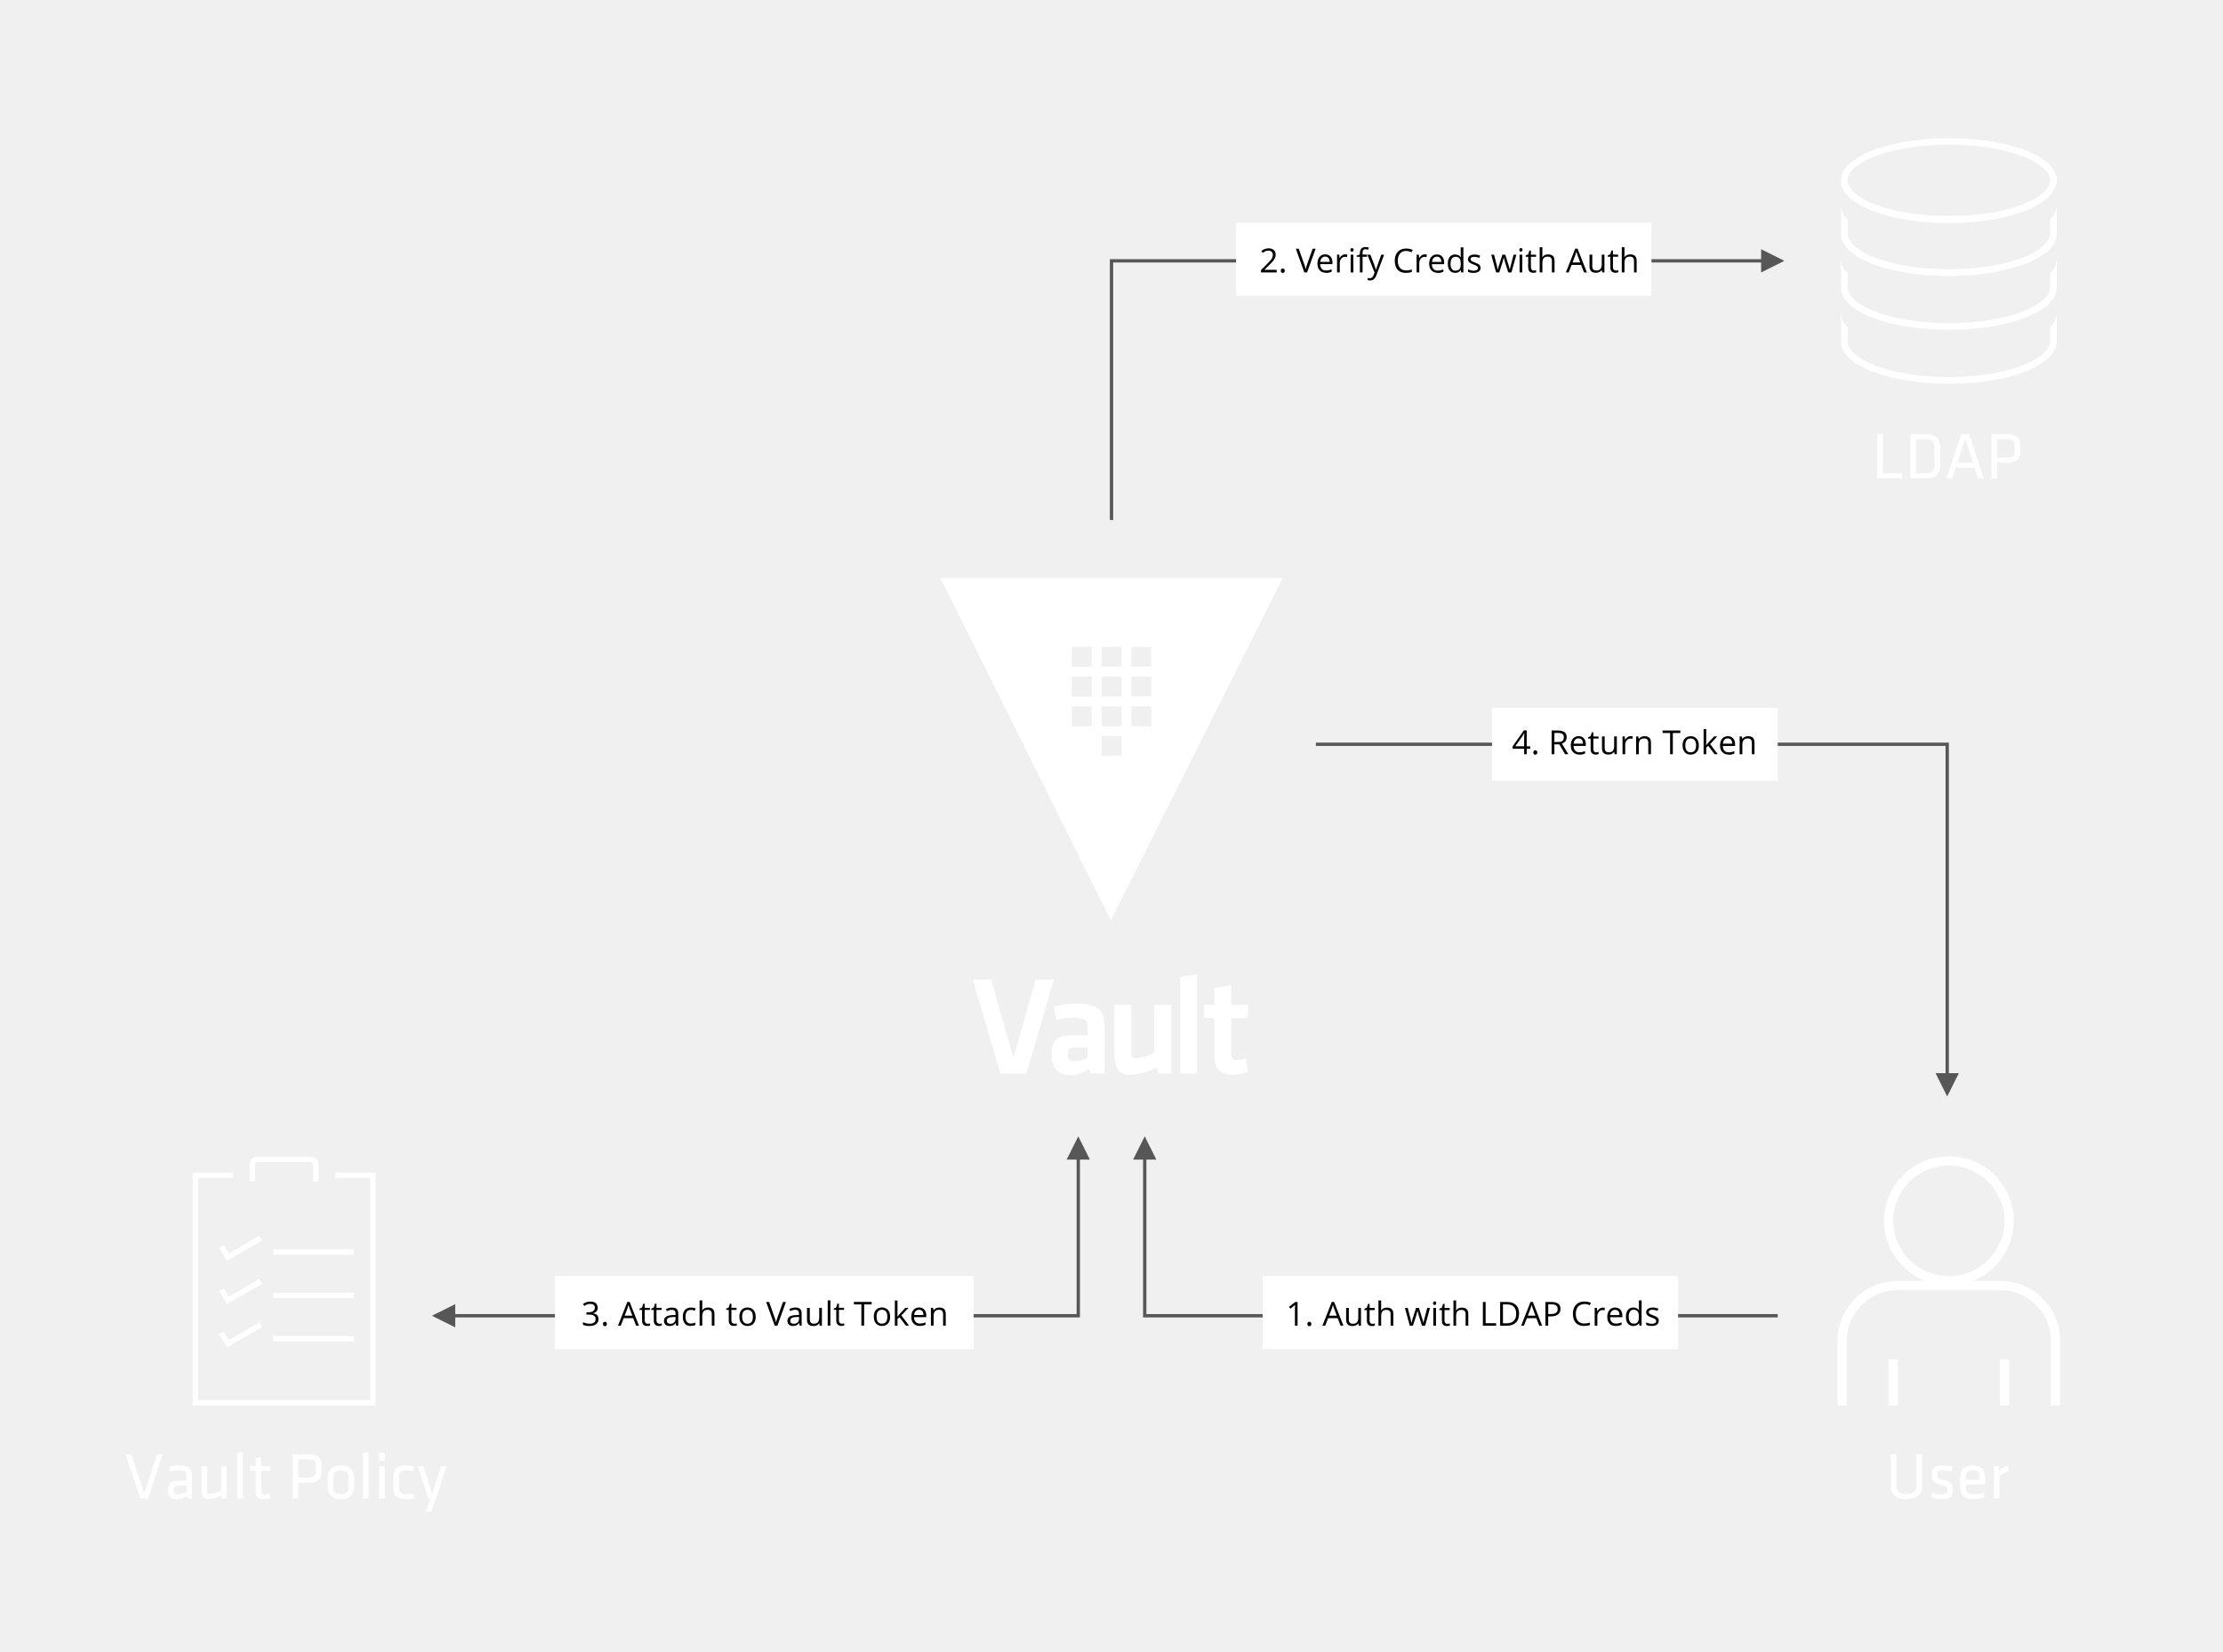
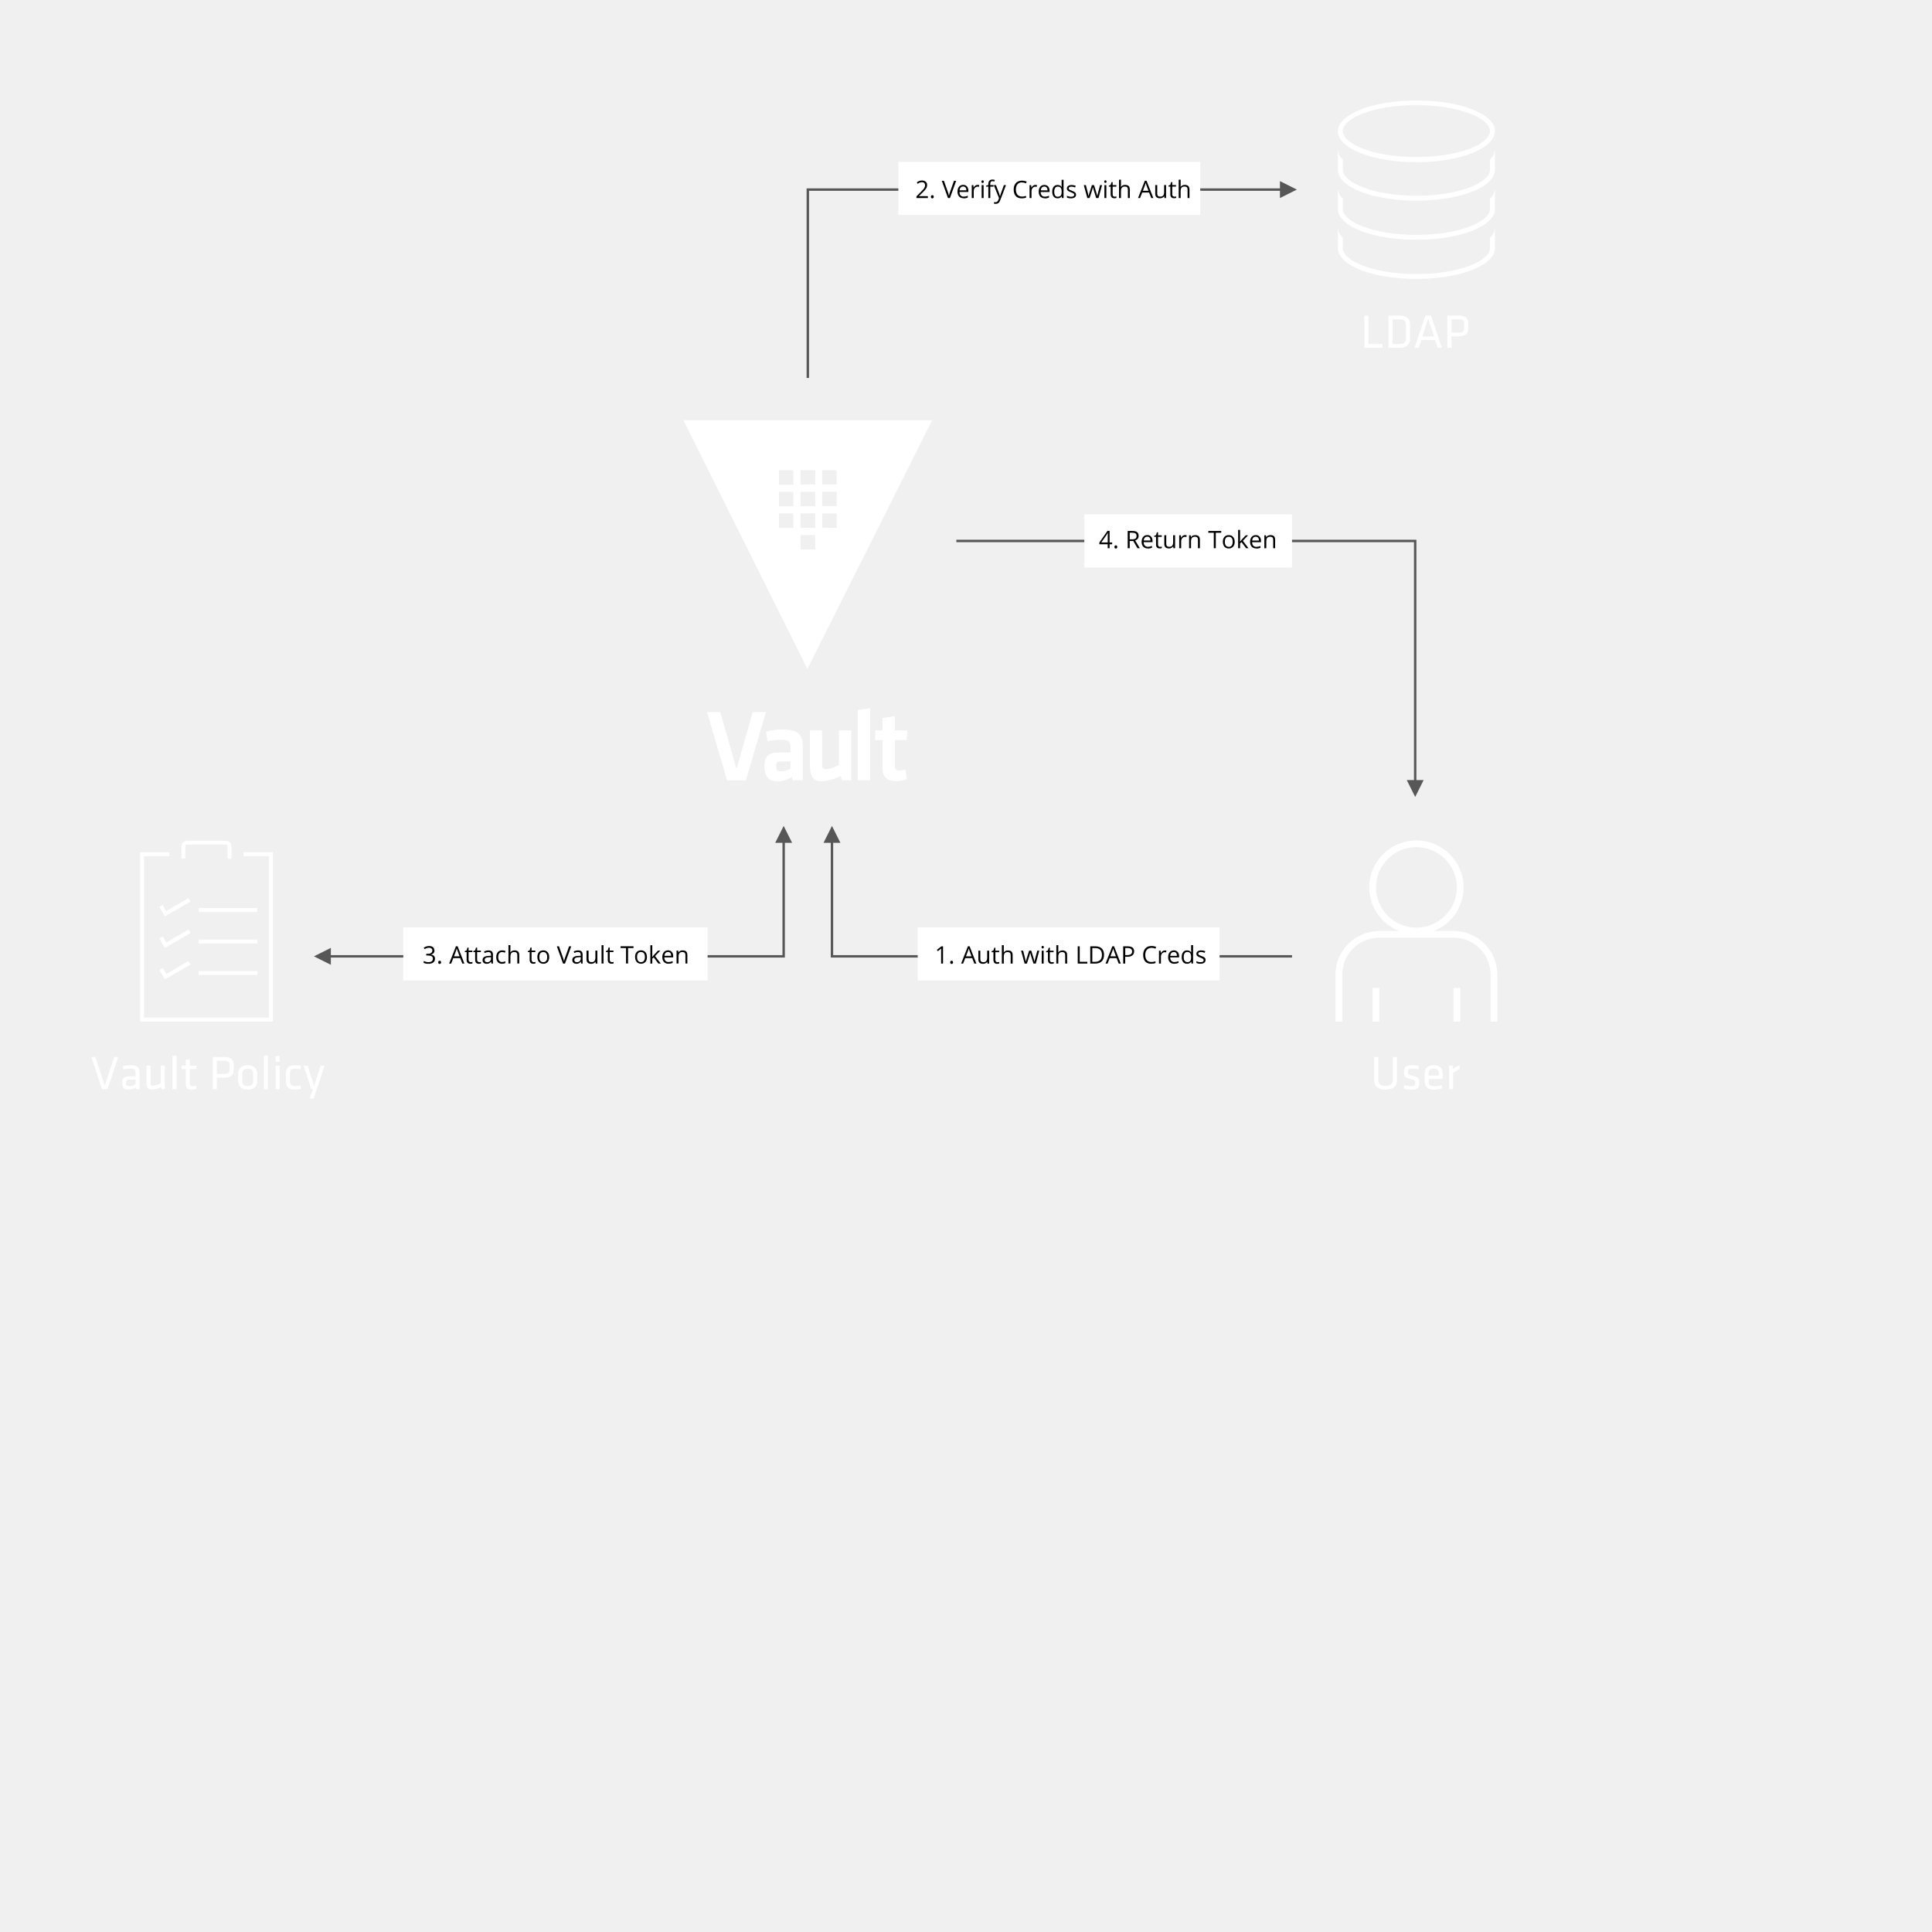
- <svg xmlns="http://www.w3.org/2000/svg" viewBox="0 0 669 497">
+ <svg xmlns="http://www.w3.org/2000/svg" viewBox="0 0 800 800">
  <g fill="none" fill-rule="evenodd">
    <path fill="#FFF" fill-rule="nonzero" d="M311.695 294.833h5.472l-8.314 28.304h-7.782l-8.31-28.304h5.47l6.74 23.547m27.43 4.703h-4.18l-.37-1.347c-1.8 1.187-3.9 1.82-6.05 1.82-3.72 0-5.31-2.59-5.31-6.147 0-4.21 1.8-5.81 5.94-5.81h4.89v-2.17c0-2.29-.62-3.1-3.89-3.1-1.9.02-3.79.23-5.64.63l-.62-3.95c2.28-.64 4.63-.96 6.99-.97 6.4 0 8.28 2.29 8.28 7.47v13.57zm-5.1-7.803h-3.77c-1.67 0-2.14.47-2.14 2.035 0 1.563.47 2.075 2.05 2.075 1.35-.017 2.68-.384 3.85-1.064l.02-3.046zm13.12-12.845v14.422c0 1.105.47 1.657 1.64 1.657 1.87-.213 3.68-.804 5.32-1.738v-14.34h5.1v20.66h-3.89l-.5-1.792c-2.52 1.3-5.29 2.054-8.11 2.21-3.38 0-4.59-2.412-4.59-6.105v-14.98h5.06zm14.76 20.648v-29.1l5.1-.713v29.827m15.22-.445c-1.44.513-2.95.786-4.47.81-3.72 0-5.6-1.78-5.6-5.473v-11.52h-3.05v-4.05h3.06v-5.13l5.09-.73v5.86h5.22l-.32 4.04h-4.9v10.78c-.06.51.11 1.02.47 1.38.36.36.87.52 1.37.44.87-.03 1.72-.17 2.55-.42l.61 3.99zM283 174l51.32 103L386 174H283zm57.428 20.677h5.974v5.935h-5.974v-5.935zm-11.896 23.95h-5.974v-6.04h5.974v6.04zm0-8.954h-5.974v-6.04h5.974v6.04zm0-8.955h-5.974v-6.04h5.974v6.04zm9.022 26.798h-6.04v-5.974h6.04v5.974zm0-8.955h-6.04v-5.97h6.04v5.98zm0-8.95h-6.04v-5.97h6.04v5.98zm0-8.99h-6.04v-5.93h6.04v5.94zm2.94 2.98h5.975v5.98h-6.05l.06-5.97zm0 14.93v-5.93h5.975v5.98l-5.98-.04z" />
    <g fill="#FFF">
      <g fill-rule="nonzero">
        <path d="M616.97 98.466v4.257c0 5.17-12.29 10.743-30.47 10.743s-30.47-5.574-30.47-10.743v-4.257c-1.014-1.013-1.624-1.723-1.928-3.75H554v8.007c0 7.196 14.32 12.77 32.5 12.77s32.5-5.574 32.5-12.77v-8.007h-.102c-.304 2.027-.914 2.737-1.93 3.75z" />
        <path d="M616.97 82.25v4.257c0 5.17-12.29 10.743-30.47 10.743s-30.47-5.574-30.47-10.743V82.25c-1.014-1.014-1.624-1.723-1.928-3.75H554v8.007c0 7.196 14.32 12.77 32.5 12.77s32.5-5.574 32.5-12.77V78.5h-.102c-.304 2.027-.914 2.736-1.93 3.75z" />
        <path d="M616.97 66.034v4.257c0 5.17-12.29 10.75-30.47 10.75s-30.47-5.57-30.47-10.74v-4.26c-1.014-1.01-1.624-1.72-1.928-3.75H554v8.01c0 7.2 14.32 12.77 32.5 12.77S619 77.49 619 70.29v-8.006h-.102c-.304 2.027-.914 2.736-1.93 3.75z" />
        <path d="M586.5 67.15c-18.18 0-32.5-5.677-32.5-12.772 0-7.094 14.32-12.77 32.5-12.77S619 47.08 619 54.278c0 7.195-14.32 12.87-32.5 12.87zm0-23.616c-18.18 0-30.47 5.574-30.47 10.743 0 5.17 12.29 10.743 30.47 10.743s30.47-5.574 30.47-10.743c0-5.17-12.29-10.743-30.47-10.743z" />
      </g>
      <path d="M566.66 130.68h-1.72V144h7.5v-1.54h-5.78v-11.78zm8.28 0h4.66c3.26 0 4.28 1.7 4.28 3.82v5.68c0 2.12-1.02 3.82-4.28 3.82h-4.66v-13.32zm1.72 1.54v10.24h2.88c2.02 0 2.62-.84 2.62-2.4v-5.44c0-1.56-.6-2.4-2.62-2.4h-2.88zm15.9-1.54l4.5 13.32h-1.74l-1.1-3.2h-5.66l-1.08 3.2h-1.74l4.5-13.32h2.32zm1.22 8.62l-2.38-7.38-2.38 7.38h4.76zm5.54 4.7v-13.32h4.82c2.86 0 3.86 1.24 3.86 3.28v1.98c0 2.06-1 3.3-3.86 3.3h-3.1V144h-1.72zm6.96-10.02c0-1.32-.56-1.76-2.2-1.76h-3.04v5.48h3.04c1.64 0 2.2-.46 2.2-1.76v-1.96z" />
    </g>
    <g fill="#FFF">
      <path d="M576.72 437.68v9.48c0 1.64-.9 2.5-3 2.5s-3-.86-3-2.5v-9.48H569v9.58c0 2.18 1.26 3.94 4.72 3.94s4.72-1.76 4.72-3.94v-9.58h-1.72zm10.98 10.7c0-1.94-.22-2.28-3.02-2.98-1.64-.4-1.66-.6-1.66-1.68 0-.88.2-1.22 1.64-1.22.8 0 1.88.12 2.7.28l.12-1.38c-.8-.22-1.82-.34-2.76-.34-2.56 0-3.36.82-3.36 2.62 0 2.02.22 2.52 2.64 3.12 1.96.48 2.04.6 2.04 1.64s-.26 1.32-1.8 1.32c-.84 0-1.94-.16-2.78-.4l-.22 1.32c.78.3 2.1.52 3.1.52 2.78 0 3.36-.92 3.36-2.82zm3.9-.78c0 1.54.42 2.16 2.32 2.16.96 0 2.02-.18 3.08-.46l.22 1.34c-.92.34-2.22.56-3.44.56-2.88 0-3.86-1.38-3.86-3.58v-2.92c0-2.02.92-3.64 3.82-3.64 2.88 0 3.66 1.66 3.66 3.68v2.04h-5.8v.82zm0-3.02v.8h4.18v-.8c0-1.36-.46-2.12-2.04-2.12s-2.14.76-2.14 2.12zm12.68-3.52c-.96.4-1.96 1-2.68 1.56l-.1-1.36h-1.46V451h1.68v-6.72c.8-.56 1.86-1.24 2.78-1.68l-.22-1.54z" />
      <g fill-rule="nonzero">
        <path d="M601.854 385.5h-8.096c7.26-2.917 12.284-9.86 12.284-18.056 0-10.694-8.794-19.444-19.542-19.444-10.748 0-19.542 8.75-19.542 19.444 0 8.195 5.165 15.14 12.284 18.056h-8.096c-10.05 0-18.146 8.056-18.146 18.056V423h2.792v-19.444c0-8.473 6.84-15.278 15.354-15.278h30.708c8.515 0 15.354 6.805 15.354 15.278V423H620v-19.444c0-10-8.096-18.056-18.146-18.056zm-32.104-18.056c0-9.166 7.538-16.666 16.75-16.666s16.75 7.5 16.75 16.666c0 9.167-7.538 16.667-16.75 16.667s-16.75-7.5-16.75-16.66z" />
        <path d="M568.354 409.11h2.792V423h-2.792zm33.5 0h2.792V423h-2.792z" />
      </g>
    </g>
    <g fill="#FFF">
      <path d="M42.22 451h2.32l4.4-13.32h-1.66l-3.9 11.82-3.9-11.82h-1.66l4.4 13.32zm15.58-6.78V451h-1.42l-.1-.72c-.86.6-1.98.92-3.16.92-1.82 0-2.58-1.08-2.58-2.8 0-2.02 1.02-2.74 2.98-2.74h2.6v-1.52c0-1.22-.54-1.64-2.12-1.64-.94 0-2.16.16-2.92.32l-.18-1.34c.92-.24 2.16-.42 3.2-.42 2.78 0 3.7 1.08 3.7 3.16zm-1.68 4.74v-1.9h-2.48c-1.04 0-1.42.32-1.42 1.3 0 1 .18 1.4 1.38 1.4.84 0 1.78-.32 2.52-.8zm4.54-7.7v7.46c0 1.5.56 2.48 2.12 2.48 1.16 0 2.84-.52 3.92-1.04l.16.84h1.36v-9.74h-1.68v7.36c-1.04.54-2.54.98-3.26.98-.62 0-.94-.26-.94-.9v-7.44h-1.68zM73.1 451v-13.96l-1.68.24V451h1.68zm8.06-1.46c-.62.16-1.1.24-1.56.24-.9 0-1-.36-1-1.08v-6.04h2.62l.14-1.4H78.6v-2.64l-1.68.24v2.4H75.2v1.4h1.72v6.32c0 1.62.78 2.22 2.42 2.22.72 0 1.44-.14 2.04-.36l-.22-1.3zm6.92 1.46v-13.32h4.82c2.86 0 3.86 1.24 3.86 3.28v1.98c0 2.06-1 3.3-3.86 3.3h-3.1V451h-1.72zm6.96-10.02c0-1.32-.56-1.76-2.2-1.76H89.8v5.48h3.04c1.64 0 2.2-.46 2.2-1.76v-1.96zm11.5 6.56c0 2.04-1.12 3.66-3.96 3.66s-3.96-1.62-3.96-3.66v-2.82c0-2.04 1.12-3.66 3.96-3.66s3.96 1.62 3.96 3.66v2.82zm-1.68-2.88c0-1.42-.76-2.14-2.28-2.14-1.52 0-2.28.72-2.28 2.14v2.94c0 1.42.76 2.14 2.28 2.14 1.52 0 2.28-.72 2.28-2.14v-2.94zm6.06 6.34v-13.96l-1.68.24V451h1.68zm4.88 0v-9.74h-1.68V451h1.68zm0-11.3v-2.42h-1.68v2.42h1.68zm6.48 11.5c.86 0 1.84-.14 2.34-.3l-.16-1.4c-.76.16-1.46.22-2.14.22-1.68 0-2.24-.48-2.24-2v-3.18c0-1.52.56-2 2.24-2 .68 0 1.38.06 2.14.22l.14-1.4c-.5-.16-1.46-.3-2.32-.3-3.04 0-3.88 1.3-3.88 3.54v3.06c0 2.24.76 3.54 3.88 3.54zm5.96 3.74h1.58l1.38-3.94 3.22-9.74h-1.66l-2.7 8.4-2.66-8.4h-1.66l3.16 9.74h.7l-1.36 3.94z" />
      <g fill-rule="nonzero">
        <path d="M113 423H58v-70.11h12.132v1.632H59.618v66.848h51.764v-66.848h-10.514v-1.63H113" />
        <path d="M68.272 379.467l-2.265-3.913 1.375-.815 1.456 2.52 9.22-5.38.81 1.46M68.272 392.5l-2.265-3.912 1.375-.815 1.456 2.526 9.22-5.38.81 1.46m-10.596 19.16l-2.265-3.92 1.375-.81 1.456 2.52 9.22-5.38.81 1.46m16.985-43.78h-1.618v-5.22c0-.41-.323-.66-.647-.66H77.412c-.405 0-.647.33-.647.66v5.13h-1.618v-5.14c0-1.3 1.052-2.28 2.265-2.28h16.176c1.294 0 2.265 1.06 2.265 2.28v5.21zm-13.588 20.38h24.265v1.63H82.265zm0 13.04h24.265v1.63H82.265zm0 13.04h24.265v1.63H82.265z" />
      </g>
    </g>
    <path stroke="#575757" d="M344.5 343.5v53M535 396H344" />
    <path fill="#575757" d="M344.5 342l3.5 7h-7" />
    <path stroke="#575757" d="M324.5 343.5v53m0-.5H131" />
    <path fill="#575757" d="M324.5 342l3.5 7h-7" />
    <path fill="#FFF" d="M167 384h126v22H167z" />
    <path fill="#000" d="M179.912 393.54c0 .457-.128.83-.383 1.12-.26.29-.62.483-1.09.58v.04c.57.07 1 .253 1.27.546.27.293.41.677.41 1.153 0 .68-.24 1.2-.71 1.56s-1.15.55-2.02.55c-.38 0-.72-.03-1.04-.09-.32-.06-.62-.16-.92-.3v-.77c.3.15.63.27.98.35.35.08.68.12.99.12 1.23 0 1.85-.49 1.85-1.45 0-.87-.68-1.3-2.04-1.3h-.71v-.7h.71c.56 0 1-.13 1.32-.37.33-.25.49-.59.49-1.02 0-.35-.12-.62-.36-.82-.24-.2-.56-.3-.97-.3-.32 0-.61.04-.89.12-.28.08-.59.24-.95.47l-.41-.55c.29-.23.63-.42 1.01-.55.38-.13.783-.2 1.21-.2.69 0 1.23.16 1.612.47.38.32.57.75.57 1.3zm1.548 4.942c0-.218.05-.383.15-.495.098-.112.24-.17.426-.17.19 0 .336.058.442.17.106.112.16.277.16.495 0 .212-.055.375-.162.49-.108.113-.254.17-.44.17-.166 0-.303-.052-.412-.154-.11-.103-.164-.27-.164-.506zm9.985.518l-.888-2.27h-2.862l-.88 2.27h-.838l2.822-7.168h.69L192.3 399h-.86zm-1.147-3.018l-.83-2.21c-.108-.28-.218-.625-.332-1.032-.072.313-.174.656-.308 1.03l-.84 2.212h2.31zm4.595 2.447c.143 0 .28-.02.415-.04.133-.02.24-.05.317-.07v.62c-.088.04-.217.07-.388.1-.17.03-.325.04-.462.04-1.035 0-1.552-.55-1.552-1.64v-3.19h-.767v-.39l.767-.34.34-1.14h.47v1.24h1.553v.63h-1.553v3.15c0 .32.077.57.23.74.153.17.363.26.63.26zm3.53 0c.143 0 .28-.02.415-.04.133-.02.24-.05.317-.07v.62c-.088.04-.217.07-.388.1-.17.03-.325.04-.46.04-1.036 0-1.554-.55-1.554-1.64v-3.19h-.767v-.39l.767-.34.342-1.14h.468v1.24h1.553v.63h-1.553v3.15c0 .32.077.57.23.74.153.17.363.26.63.26zm5.093.57l-.162-.77h-.04c-.265.33-.532.56-.797.68s-.596.18-.994.18c-.53 0-.946-.14-1.247-.41-.3-.28-.452-.67-.452-1.17 0-1.08.864-1.65 2.593-1.7l.908-.03v-.33c0-.42-.09-.73-.27-.93-.18-.2-.47-.3-.867-.3-.446 0-.95.13-1.514.41l-.25-.62c.264-.15.553-.26.868-.34.314-.09.63-.13.944-.13.638 0 1.11.14 1.42.42.306.28.46.74.46 1.36V399h-.6zm-1.83-.57c.503 0 .9-.14 1.188-.42.288-.28.432-.67.432-1.16v-.49l-.81.03c-.645.02-1.11.12-1.395.3-.28.18-.42.45-.42.83 0 .29.09.51.27.67.18.15.43.23.75.23zm6.24.66c-.776 0-1.376-.24-1.8-.72-.425-.48-.638-1.15-.638-2.03 0-.9.216-1.59.647-2.08.432-.49 1.046-.73 1.844-.73.25 0 .51.02.77.08.25.05.46.12.6.19l-.25.68c-.18-.07-.38-.13-.59-.18-.21-.05-.4-.07-.56-.07-1.09 0-1.64.69-1.64 2.08 0 .66.13 1.16.4 1.51.26.35.66.53 1.18.53.44 0 .9-.1 1.37-.29v.72c-.36.18-.81.28-1.35.28zm6.283-.1v-3.47c0-.44-.1-.76-.3-.98-.2-.22-.51-.33-.93-.33-.57 0-.98.15-1.24.46-.26.3-.39.81-.39 1.5v2.8h-.81v-7.6h.81v2.3c0 .28-.01.51-.04.69h.05c.16-.26.38-.46.68-.61.29-.15.63-.22 1.01-.22.65 0 1.14.15 1.47.47.33.31.49.8.49 1.48v3.5h-.81zm6.8-.57c.14 0 .28-.02.41-.04.13-.02.24-.05.31-.07v.62c-.09.04-.22.08-.39.1-.17.03-.33.04-.46.04-1.04 0-1.56-.55-1.56-1.64v-3.19h-.77v-.39l.76-.34.34-1.14h.46v1.24h1.56v.63h-1.56v3.15c0 .32.08.57.23.74.15.17.36.26.63.26zm6.42-2.11c0 .87-.22 1.55-.66 2.04-.44.49-1.05.73-1.82.73-.48 0-.91-.12-1.28-.34-.37-.23-.66-.55-.86-.97-.2-.42-.3-.91-.3-1.48 0-.88.22-1.56.65-2.04.43-.49 1.04-.73 1.81-.73.75 0 1.34.25 1.78.74.44.49.66 1.17.66 2.02zm-4.08 0c0 .68.13 1.2.41 1.56.27.36.67.54 1.2.54.53 0 .93-.18 1.21-.54.27-.36.41-.88.41-1.57 0-.68-.14-1.2-.41-1.55-.28-.36-.69-.53-1.22-.53s-.93.17-1.2.52c-.27.35-.41.86-.41 1.55zm12.29-4.46h.89l-2.57 7.14h-.82l-2.56-7.14h.88l1.64 4.62c.19.53.34 1.04.45 1.55.11-.53.27-1.06.46-1.58l1.63-4.59zm5.04 7.14l-.16-.77h-.04c-.27.33-.54.56-.8.68-.27.12-.6.18-1 .18-.53 0-.95-.14-1.25-.41-.3-.28-.46-.67-.46-1.17 0-1.08.86-1.65 2.59-1.7l.9-.03v-.34c0-.42-.09-.73-.27-.93-.18-.2-.47-.3-.87-.3-.45 0-.95.13-1.51.41l-.25-.62c.26-.15.55-.26.87-.34.31-.08.63-.12.94-.12.64 0 1.11.14 1.42.42.3.28.46.74.46 1.36V399h-.6zm-1.83-.57c.5 0 .9-.14 1.19-.42.29-.28.43-.67.43-1.16v-.49l-.81.03c-.65.02-1.11.12-1.4.3-.29.18-.43.45-.43.83 0 .29.08.51.26.67.17.15.42.23.74.23zm4.86-4.79v3.47c0 .43.1.76.29.97.2.21.51.32.93.32.56 0 .97-.16 1.22-.46.26-.31.39-.81.39-1.5v-2.81h.81V399h-.67l-.12-.718h-.05c-.16.264-.4.466-.69.606-.29.14-.63.21-1.01.21-.65 0-1.14-.155-1.46-.464-.32-.31-.49-.804-.49-1.485v-3.51h.82zm6.19 5.35h-.81v-7.6h.81v7.6zm3.44-.57c.14 0 .28-.02.41-.04.14-.02.24-.05.32-.07v.62c-.09.04-.22.07-.39.1s-.32.04-.46.04c-1.03 0-1.55-.55-1.55-1.64v-3.19h-.77v-.39l.76-.34.34-1.14h.47v1.24h1.55v.63h-1.55v3.15c0 .32.08.57.23.74.15.18.36.26.63.26zm6.72.57h-.83v-6.4h-2.26v-.74h5.35v.74h-2.26v6.4zm7.83-2.68c0 .87-.22 1.55-.66 2.04-.44.49-1.05.73-1.82.73-.48 0-.91-.12-1.28-.34-.37-.23-.66-.55-.86-.97-.2-.42-.3-.92-.3-1.48 0-.88.21-1.56.65-2.04.43-.49 1.04-.73 1.81-.73.75 0 1.34.25 1.79.74.44.49.66 1.17.66 2.02zm-4.08 0c0 .68.13 1.2.41 1.56.27.36.67.53 1.2.53s.93-.18 1.21-.54c.27-.36.41-.88.41-1.57 0-.68-.14-1.2-.41-1.55-.28-.36-.68-.53-1.22-.53-.53 0-.93.17-1.2.52-.27.34-.41.86-.41 1.55zm6.3-.06c.14-.2.35-.46.63-.78l1.73-1.84h.96l-2.17 2.28 2.32 3.07h-.98l-1.89-2.53-.61.52V399h-.8v-7.598h.8v4.03c0 .178-.02.454-.04.83h.04zm6.7 2.83c-.79 0-1.42-.24-1.87-.73-.46-.48-.69-1.15-.69-2.01 0-.87.21-1.55.63-2.06.43-.51 1-.76 1.71-.76.67 0 1.2.22 1.59.66.39.44.58 1.02.58 1.75v.51h-3.69c.02.63.18 1.11.48 1.43.3.33.72.49 1.27.49.57 0 1.14-.12 1.71-.36v.72c-.29.13-.56.21-.82.27-.256.05-.565.08-.926.08zm-.22-4.87c-.43 0-.77.14-1.03.42-.25.28-.4.67-.45 1.16h2.8c0-.51-.11-.9-.34-1.17-.23-.27-.56-.41-.98-.41zm7.23 4.78v-3.47c0-.44-.1-.77-.3-.98-.2-.21-.51-.32-.93-.32-.56 0-.97.15-1.23.46-.26.3-.39.8-.39 1.5v2.8h-.82v-5.35h.66l.13.73h.04c.16-.26.4-.46.7-.61.29-.14.63-.21 1-.21.64 0 1.13.15 1.45.46.32.31.49.8.49 1.49v3.5h-.81z" />
    <path stroke="#575757" d="M586 223.5v105m.5-104.5H396" />
    <path fill="#575757" d="M586 330l3.5-7h-7" />
    <path fill="#FFF" d="M449 213h86v22h-86z" />
    <path fill="#000" d="M460.518 225.36h-1.06V227h-.776v-1.64h-3.472v-.71l3.39-4.828h.858v4.8h1.06v.737zm-1.836-.738v-2.373c0-.47.016-1 .048-1.58h-.04c-.155.31-.3.57-.438.77l-2.23 3.17h2.66zm2.778 1.86c0-.218.05-.383.15-.495.098-.112.24-.17.426-.17.19 0 .336.058.442.17.106.112.16.277.16.495 0 .212-.055.375-.162.49-.108.113-.254.17-.44.17-.166 0-.303-.052-.412-.154-.11-.103-.164-.27-.164-.506zm6.328-2.45V227h-.83v-7.14h1.958c.876 0 1.523.17 1.94.504.42.336.628.84.628 1.514 0 .944-.478 1.582-1.435 1.914l1.93 3.208H471l-1.73-2.97h-1.49zm0-.714h1.138c.586 0 1.015-.116 1.29-.35.272-.232.41-.58.41-1.046 0-.472-.14-.812-.418-1.02-.28-.21-.726-.313-1.34-.313h-1.08v2.72zm7.49 3.78c-.79 0-1.415-.24-1.872-.723-.458-.482-.686-1.15-.686-2.007 0-.862.212-1.548.637-2.055.425-.508.995-.762 1.71-.762.672 0 1.203.22 1.593.67.39.44.586 1.03.586 1.75v.52h-3.686c.016.63.175 1.11.476 1.43.3.33.725.49 1.272.49.576 0 1.145-.12 1.71-.36v.73c-.288.13-.56.22-.814.27-.256.06-.564.08-.926.08zm-.22-4.87c-.43 0-.772.14-1.027.42-.25.28-.4.67-.45 1.164h2.8c0-.512-.11-.903-.34-1.175-.23-.272-.55-.408-.97-.408zm5.298 4.2c.144 0 .282-.01.415-.03.14-.022.24-.044.32-.067v.62c-.09.05-.21.08-.39.11-.17.03-.32.04-.46.04-1.03 0-1.55-.54-1.55-1.63v-3.18h-.76v-.39l.77-.34.34-1.14h.47v1.24h1.56v.63h-1.56v3.15c0 .32.08.57.23.74.16.18.37.26.63.26zm2.564-4.78v3.472c0 .436.1.762.298.977.198.215.51.322.932.322.56 0 .97-.16 1.228-.46.26-.31.39-.81.39-1.5v-2.82h.81V227h-.67l-.117-.718h-.04c-.16.264-.39.466-.69.606-.29.14-.63.21-1.01.21-.65 0-1.14-.155-1.46-.464-.32-.31-.48-.804-.48-1.485v-3.51h.82zm7.817-.097c.238 0 .45.02.64.06l-.112.75c-.222-.04-.417-.07-.586-.07-.44 0-.81.18-1.12.53-.31.35-.46.79-.46 1.32V227h-.81v-5.352h.67l.09.992h.04c.19-.35.43-.617.71-.806.28-.19.59-.283.92-.283zm5.303 5.45v-3.46c0-.43-.1-.76-.298-.97-.198-.21-.51-.32-.932-.32-.56 0-.97.15-1.23.46-.26.31-.392.81-.392 1.5v2.8h-.81v-5.35h.66l.13.73h.04c.166-.26.4-.46.698-.61.3-.14.633-.21 1-.21.646 0 1.13.16 1.456.47.326.31.49.81.49 1.49V227h-.812zm7.393 0h-.83v-6.4h-2.26v-.74h5.35v.74h-2.26v6.4zm7.832-2.68c0 .88-.22 1.56-.66 2.05-.44.49-1.046.74-1.82.74-.48 0-.904-.11-1.275-.33-.37-.22-.658-.54-.86-.96-.2-.42-.302-.91-.302-1.47 0-.87.218-1.55.654-2.04.436-.48 1.042-.73 1.816-.73.75 0 1.344.25 1.785.75.44.5.662 1.17.662 2.02zm-4.077 0c0 .69.136 1.21.41 1.57.273.36.675.54 1.206.54.53 0 .933-.18 1.208-.53.275-.35.413-.88.413-1.56s-.138-1.2-.413-1.55c-.275-.35-.68-.53-1.218-.53-.53 0-.93.17-1.2.52-.27.35-.406.87-.406 1.56zm6.298-.06c.14-.19.354-.45.64-.78l1.728-1.83h.962l-2.168 2.28 2.32 3.07h-.982l-1.89-2.53-.61.53v2h-.8v-7.59h.8v4.03c0 .18-.013.46-.04.83h.04zm6.71 2.84c-.792 0-1.416-.24-1.873-.72-.458-.48-.686-1.15-.686-2 0-.86.212-1.55.637-2.05.425-.51.995-.76 1.71-.76.672 0 1.203.22 1.593.67.39.44.586 1.02.586 1.75v.52h-3.686c.016.63.175 1.11.476 1.43.3.33.725.49 1.272.49.576 0 1.145-.12 1.71-.36v.73c-.288.13-.56.21-.814.27-.25.06-.56.08-.92.08zm-.22-4.87c-.43 0-.773.14-1.028.42-.256.28-.406.67-.452 1.17h2.798c0-.51-.114-.9-.342-1.17-.228-.27-.553-.41-.976-.41zm7.23 4.77v-3.46c0-.43-.098-.76-.297-.97-.2-.21-.51-.32-.94-.32-.56 0-.97.15-1.23.46-.26.31-.39.81-.39 1.5v2.8h-.81v-5.35h.66l.13.73h.04c.16-.26.4-.46.7-.61.3-.14.63-.21 1-.21.64 0 1.13.16 1.45.47.32.31.49.81.49 1.49V227h-.81z" />
    <path fill="#FFF" d="M380 384h125v22H380z" />
    <path fill="#000" d="M390.49 399h-.79v-5.088c0-.423.013-.823.04-1.2-.07.067-.146.14-.23.214-.085.075-.472.392-1.162.952l-.43-.557 1.89-1.46h.683V399zm2.97-.518c0-.218.05-.383.15-.495.098-.112.24-.17.426-.17.19 0 .336.058.442.17.106.112.16.277.16.495 0 .212-.055.375-.162.49-.108.113-.254.17-.44.17-.166 0-.303-.052-.412-.154-.11-.103-.164-.27-.164-.506zm9.985.518l-.888-2.27h-2.862l-.88 2.27h-.838l2.822-7.168h.69L404.3 399h-.86zm-1.147-3.018l-.83-2.21c-.108-.28-.218-.625-.332-1.032-.072.313-.174.656-.308 1.03l-.84 2.212h2.31zm3.628-2.334v3.472c0 .436.1.762.298.977.198.215.51.322.932.322.56 0 .97-.16 1.228-.46.26-.31.388-.81.388-1.5v-2.82h.81V399h-.668l-.117-.718h-.044c-.166.264-.396.466-.69.606-.296.14-.632.21-1.01.21-.65 0-1.138-.155-1.462-.464-.32-.31-.48-.804-.48-1.485v-3.51h.82zm7.104 4.78c.144 0 .282-.01.415-.03.134-.022.24-.044.318-.067v.62c-.088.05-.218.08-.388.11s-.325.04-.462.04c-1.035 0-1.553-.54-1.553-1.63v-3.18h-.766v-.39l.766-.34.342-1.14h.47v1.24h1.552v.63h-1.553v3.15c0 .32.08.57.23.74.16.18.37.26.63.26zm5.464.572v-3.462c0-.436-.1-.762-.298-.976-.198-.215-.51-.323-.932-.323-.563 0-.974.15-1.233.45-.25.3-.38.81-.38 1.5v2.8h-.81v-7.6h.81v2.3c0 .28-.01.5-.04.69h.05c.16-.26.39-.46.68-.61.3-.15.63-.22 1.01-.22.66 0 1.15.15 1.47.46.33.31.49.8.49 1.48v3.5h-.81zm9.443 0l-.98-3.14c-.063-.192-.178-.628-.348-1.308h-.04c-.13.57-.25 1.01-.34 1.318l-1.02 3.13h-.94l-1.46-5.352h.85l.78 3.072c.18.703.28 1.176.31 1.42h.04c.03-.185.09-.425.17-.72.08-.294.15-.528.21-.7l.98-3.072h.88l.95 3.072c.18.56.3 1.03.37 1.41h.04c.01-.116.05-.297.1-.54.06-.245.39-1.56 1.02-3.942h.84L428.9 399h-.962zm4.22 0h-.81v-5.352h.81V399zm-.88-6.802c0-.185.046-.32.137-.407.09-.08.205-.13.342-.13.13 0 .242.05.337.14.094.09.14.23.14.41 0 .19-.046.32-.14.41-.095.09-.207.14-.337.14-.137 0-.25-.04-.342-.13-.09-.09-.137-.22-.137-.4zm4.327 6.23c.143 0 .28-.01.415-.03.13-.022.23-.044.31-.067v.62c-.09.05-.22.08-.39.11s-.33.04-.46.04c-1.04 0-1.55-.54-1.55-1.63v-3.18h-.77v-.39l.76-.34.34-1.14h.47v1.24h1.55v.63h-1.56v3.15c0 .32.08.57.23.74.15.18.36.26.63.26zm5.463.572v-3.462c0-.436-.1-.762-.297-.976-.2-.215-.51-.323-.933-.323-.563 0-.974.15-1.233.45-.26.3-.388.81-.388 1.5v2.8h-.81v-7.6h.81v2.3c0 .28-.013.5-.04.69h.05c.16-.26.386-.46.68-.61.295-.15.63-.22 1.01-.22.653 0 1.144.15 1.47.46.328.31.492.8.492 1.48v3.5h-.81zm5.196 0v-7.14h.83v6.388h3.15V399h-3.98zm10.888-3.638c0 1.18-.31 2.08-.95 2.703-.64.623-1.56.935-2.76.935h-1.98v-7.14h2.19c1.11 0 1.97.31 2.59.924.62.615.92 1.475.92 2.578zm-.87.03c0-.93-.23-1.633-.7-2.105-.46-.472-1.16-.708-2.08-.708h-1.2v5.7h1.01c.99 0 1.74-.25 2.23-.73.5-.49.75-1.21.75-2.16zm6.95 3.608l-.88-2.27h-2.86l-.87 2.27h-.84l2.82-7.168h.7l2.8 7.168h-.86zm-1.14-3.018l-.83-2.21c-.1-.28-.22-.625-.33-1.032-.07.313-.17.656-.3 1.03l-.84 2.212h2.31zm7.52-2.04c0 .722-.24 1.278-.74 1.667-.49.38-1.2.58-2.11.58h-.84V399h-.83v-7.14h1.86c1.79 0 2.68.695 2.68 2.08zm-3.69 1.537h.75c.74 0 1.27-.12 1.6-.36.33-.24.5-.62.5-1.15 0-.48-.15-.83-.46-1.06-.31-.23-.79-.35-1.44-.35h-.93v2.9zm10.85-2.98c-.78 0-1.4.26-1.86.78-.45.52-.68 1.23-.68 2.14 0 .93.22 1.65.66 2.16.44.51 1.06.76 1.87.76.5 0 1.07-.09 1.71-.27v.73c-.49.18-1.1.27-1.83.27-1.05 0-1.86-.32-2.43-.96-.57-.64-.85-1.55-.85-2.72 0-.74.14-1.38.42-1.94.27-.55.67-.98 1.19-1.28.52-.3 1.13-.45 1.83-.45.75 0 1.41.13 1.97.41l-.35.71c-.54-.26-1.08-.38-1.62-.38zm5.57 1.05c.24 0 .45.02.64.06l-.11.75c-.22-.05-.42-.08-.58-.08-.43 0-.8.17-1.11.52-.31.35-.46.79-.46 1.31V399h-.81v-5.352h.67l.09.992h.04c.2-.35.44-.617.72-.806.28-.19.59-.283.93-.283zm3.91 5.54c-.79 0-1.41-.24-1.87-.73-.45-.48-.68-1.15-.68-2.01 0-.86.22-1.55.64-2.06.43-.51 1-.76 1.72-.76.67 0 1.2.22 1.59.66.39.44.59 1.02.59 1.74v.51h-3.69c.02.63.18 1.1.48 1.43.3.32.73.49 1.27.49.58 0 1.15-.12 1.71-.37v.72c-.29.12-.56.21-.81.27-.25.05-.56.08-.92.08zm-.22-4.87c-.43 0-.77.14-1.03.42-.25.28-.4.67-.45 1.16h2.8c0-.51-.11-.91-.34-1.18-.23-.27-.55-.41-.97-.41zm7.21 4.05h-.04c-.37.54-.93.81-1.68.81-.7 0-1.24-.24-1.63-.72-.39-.48-.58-1.16-.58-2.04 0-.89.2-1.57.59-2.06.39-.49.94-.73 1.63-.73.73 0 1.29.26 1.67.79h.07l-.03-.39-.02-.38v-2.18h.81v7.6h-.66l-.1-.72zm-1.62.13c.56 0 .96-.15 1.21-.46.25-.3.37-.79.37-1.46v-.17c0-.76-.12-1.3-.37-1.63-.25-.33-.66-.49-1.21-.49-.47 0-.84.18-1.09.55-.25.37-.38.89-.38 1.56 0 .68.13 1.2.38 1.54.25.35.62.52 1.11.52zm7.56-.88c0 .5-.18.88-.55 1.15-.37.27-.89.4-1.56.4-.71 0-1.26-.12-1.66-.34V398c.26.13.53.23.83.305.3.074.58.112.85.112.43 0 .75-.07.98-.205.23-.134.34-.34.34-.617 0-.21-.09-.387-.27-.535-.18-.148-.53-.323-1.06-.525-.5-.186-.85-.35-1.06-.486-.21-.14-.36-.3-.47-.47-.1-.18-.15-.39-.15-.63 0-.44.18-.79.54-1.04.36-.26.84-.38 1.46-.38.58 0 1.14.11 1.69.35l-.29.66c-.53-.22-1.02-.34-1.46-.34-.38 0-.67.06-.87.18-.19.12-.29.28-.29.49 0 .14.04.26.11.36.07.1.19.19.36.29.17.09.48.22.94.39.64.23 1.07.46 1.29.7.22.23.33.53.33.88z" />
    <path fill="#575757" d="M130 396l7-3.5v7" />
    <path stroke="#575757" d="M334.5 78.5v78m-.5-78h201.5" />
    <path fill="#575757" d="M537 78.5l-7 3.5v-7" />
    <path fill="#FFF" d="M372 67h125v22H372z" />
    <path fill="#000" d="M384.18 82h-4.692v-.698l1.88-1.89c.573-.58.95-.993 1.133-1.24.19-.248.32-.488.41-.723.1-.24.14-.49.14-.76 0-.38-.11-.68-.34-.91-.23-.23-.55-.34-.96-.34-.29 0-.58.05-.84.14-.26.09-.56.27-.88.53l-.43-.55c.66-.55 1.38-.82 2.15-.82.67 0 1.2.17 1.58.51.38.34.57.8.57 1.38 0 .45-.12.9-.38 1.34-.25.44-.73 1-1.42 1.68l-1.56 1.53v.03h3.67V82zm1.28-.518c0-.218.05-.383.15-.495.098-.112.24-.17.426-.17.19 0 .336.058.442.17.106.112.16.277.16.495 0 .212-.055.375-.162.49-.108.113-.254.17-.44.17-.166 0-.303-.052-.412-.154-.11-.103-.164-.27-.164-.506zm9.575-6.62h.894L393.35 82h-.82l-2.558-7.14h.878l1.64 4.62c.19.53.34 1.047.45 1.548.118-.527.27-1.053.46-1.577l1.63-4.59zm4.014 7.236c-.8 0-1.42-.24-1.88-.723-.46-.482-.69-1.15-.69-2.007 0-.862.21-1.548.63-2.055.42-.508.99-.762 1.71-.762.67 0 1.2.22 1.59.67.39.44.58 1.03.58 1.75v.52h-3.69c.01.63.17 1.11.47 1.43.3.33.72.49 1.27.49.57 0 1.14-.12 1.71-.36v.73c-.29.13-.56.22-.82.27-.26.06-.57.08-.93.08zm-.22-4.87c-.43 0-.78.14-1.03.42-.26.28-.41.67-.45 1.164h2.79c0-.512-.12-.903-.34-1.175-.23-.272-.56-.408-.98-.408zm6.01-.677c.23 0 .45.02.64.06l-.12.75c-.22-.04-.42-.07-.59-.07-.44 0-.81.18-1.11.53-.31.35-.46.79-.46 1.32V82h-.82v-5.352h.67l.09.992h.04c.19-.35.43-.617.71-.806.28-.19.59-.283.92-.283zm2.45 5.45h-.81v-5.35h.81V82zm-.88-6.8c0-.18.04-.32.13-.4.09-.08.2-.13.34-.13.13 0 .24.05.34.14.09.09.14.23.14.41 0 .19-.05.32-.14.41-.1.09-.21.14-.34.14-.14 0-.25-.04-.34-.13-.1-.09-.14-.22-.14-.41zm5.01 2.08h-1.36V82h-.81v-4.722h-.96v-.366l.95-.293v-.3c0-1.32.57-1.97 1.72-1.97.28 0 .61.05.99.17l-.21.65c-.32-.11-.58-.16-.8-.16-.31 0-.53.1-.68.3-.15.2-.22.53-.22.98v.34h1.36v.63zm.12-.63h.87l1.17 3.05c.25.7.41 1.2.48 1.51h.04c.04-.16.13-.45.26-.85.13-.4.57-1.64 1.32-3.71h.87l-2.3 6.1c-.23.6-.49 1.03-.8 1.28-.31.25-.68.38-1.12.38-.25 0-.49-.02-.74-.08v-.65c.18.04.38.06.6.06.56 0 .96-.31 1.19-.94l.29-.76-2.16-5.38zm11.66-1.14c-.79 0-1.41.26-1.86.79-.46.52-.68 1.24-.68 2.15 0 .94.21 1.66.65 2.17.43.51 1.06.77 1.87.77.5 0 1.06-.09 1.7-.27v.73c-.5.19-1.11.28-1.83.28-1.06 0-1.87-.32-2.44-.95-.57-.64-.86-1.54-.86-2.72 0-.74.13-1.38.41-1.93.27-.55.67-.98 1.19-1.28.52-.3 1.13-.45 1.83-.45.75 0 1.41.14 1.97.41l-.35.71c-.54-.25-1.08-.38-1.62-.38zm5.57 1.05c.24 0 .45.02.64.06l-.11.75c-.23-.05-.42-.07-.59-.07-.44 0-.81.18-1.11.53-.31.36-.47.79-.47 1.32V82h-.81v-5.352h.67l.09.992h.04c.2-.35.44-.617.72-.806.28-.19.59-.283.92-.283zm3.9 5.55c-.79 0-1.42-.24-1.88-.72-.46-.48-.69-1.15-.69-2 0-.86.21-1.54.63-2.05.42-.51.99-.76 1.71-.76.67 0 1.2.22 1.59.66.39.44.58 1.02.58 1.75v.52h-3.69c.01.63.17 1.1.47 1.43.3.32.73.49 1.27.49.58 0 1.15-.12 1.71-.36v.73c-.29.13-.56.22-.81.27-.25.06-.56.08-.92.08zm-.22-4.87c-.43 0-.77.14-1.03.42-.26.28-.41.67-.46 1.17h2.79c0-.51-.11-.9-.34-1.17-.23-.27-.56-.41-.98-.41zm7.21 4.06h-.05c-.38.55-.93.82-1.68.82-.7 0-1.24-.24-1.63-.71-.39-.48-.59-1.16-.59-2.04 0-.88.19-1.57.58-2.05.39-.49.93-.73 1.63-.73.73 0 1.28.27 1.67.79h.06l-.04-.38-.02-.37v-2.18h.81V82h-.66l-.11-.718zm-1.63.14c.55 0 .95-.15 1.2-.45.25-.3.37-.78.37-1.45v-.17c0-.76-.13-1.3-.38-1.62-.25-.32-.66-.48-1.21-.48-.48 0-.84.19-1.09.56-.26.37-.38.89-.38 1.57s.12 1.2.37 1.55c.25.35.62.52 1.1.52zm7.56-.88c0 .5-.19.89-.56 1.16-.38.27-.9.41-1.57.41-.71 0-1.27-.11-1.66-.33v-.75c.25.13.53.23.83.31.29.08.58.11.85.11.42 0 .74-.07.97-.2.22-.13.34-.34.34-.62 0-.21-.09-.38-.27-.53-.18-.15-.54-.32-1.06-.52-.5-.18-.85-.35-1.06-.48-.21-.14-.36-.29-.47-.47-.1-.18-.15-.39-.15-.63 0-.44.18-.78.53-1.03.35-.25.84-.38 1.46-.38.58 0 1.14.12 1.69.35l-.29.66c-.54-.22-1.03-.33-1.46-.33-.39 0-.68.06-.87.18-.2.12-.29.29-.29.5 0 .148.03.27.11.37.07.1.19.2.35.29.16.09.47.22.93.398.63.23 1.06.465 1.29.7.22.234.33.53.33.883zM453.9 82l-.98-3.14c-.064-.19-.18-.627-.35-1.307h-.04c-.13.57-.242 1.01-.34 1.318L451.18 82h-.94l-1.46-5.35h.85l.79 3.07c.18.704.284 1.177.31 1.42h.04c.035-.184.093-.424.173-.72.08-.293.15-.527.207-.7l.982-3.07h.88l.956 3.07c.183.56.307 1.03.372 1.41h.04c.012-.115.047-.296.104-.54.057-.244.396-1.56 1.018-3.94h.84L454.864 82h-.962zm4.22 0h-.81v-5.35h.81V82zm-.88-6.8c0-.186.045-.32.136-.408.09-.086.204-.13.34-.13.13 0 .243.045.338.133.094.088.14.223.14.405 0 .183-.046.318-.14.408-.095.09-.207.134-.337.134-.136 0-.25-.045-.34-.134-.092-.09-.138-.225-.138-.408zm4.325 6.23c.144 0 .282-.01.415-.03.134-.023.24-.045.318-.068v.62c-.087.043-.217.078-.387.106-.17.028-.32.042-.46.042-1.03 0-1.55-.546-1.55-1.636V77.28h-.76v-.39l.77-.337.34-1.142h.47v1.24h1.55v.63h-1.55v3.15c0 .33.08.57.23.75.16.17.37.26.63.26zm5.464.57v-3.46c0-.437-.1-.763-.3-.977-.2-.215-.51-.323-.93-.323-.57 0-.98.152-1.24.458-.26.306-.39.808-.39 1.504V82h-.81v-7.598h.81v2.3c0 .277-.01.506-.04.69h.05c.16-.26.38-.46.68-.61.29-.147.63-.22 1.01-.22.65 0 1.14.154 1.47.465.32.31.49.805.49 1.482V82h-.81zm9.68 0l-.89-2.27h-2.86l-.88 2.27h-.84l2.82-7.167h.7L477.57 82h-.86zm-1.15-3.017l-.83-2.21c-.11-.28-.22-.625-.33-1.032-.07.32-.18.66-.31 1.03l-.84 2.22h2.31zm3.63-2.334v3.47c0 .43.1.76.3.97.2.21.51.32.93.32.56 0 .97-.16 1.23-.46.26-.31.39-.81.39-1.5v-2.81h.81V82h-.67l-.12-.718h-.05c-.17.264-.4.466-.69.606-.3.14-.63.21-1.01.21-.65 0-1.14-.155-1.46-.464-.33-.31-.49-.804-.49-1.485v-3.51h.82zm7.1 4.78c.14 0 .28-.01.41-.03.13-.03.24-.05.32-.07v.62c-.09.04-.22.08-.39.1-.17.03-.33.04-.46.04-1.04 0-1.56-.55-1.56-1.64v-3.18h-.77v-.39l.76-.34.34-1.15h.47v1.24h1.55v.63h-1.55v3.15c0 .32.07.57.23.74.15.17.36.26.63.26zm5.46.57v-3.46c0-.44-.1-.77-.3-.98-.2-.22-.51-.33-.94-.33-.57 0-.98.15-1.24.45-.26.3-.39.81-.39 1.5V82h-.81v-7.598h.81v2.3c0 .277-.02.506-.04.69h.05c.16-.26.38-.46.68-.61.29-.147.63-.22 1.01-.22.65 0 1.14.154 1.47.465.33.31.49.805.49 1.482V82h-.81z" />
  </g>
</svg>
